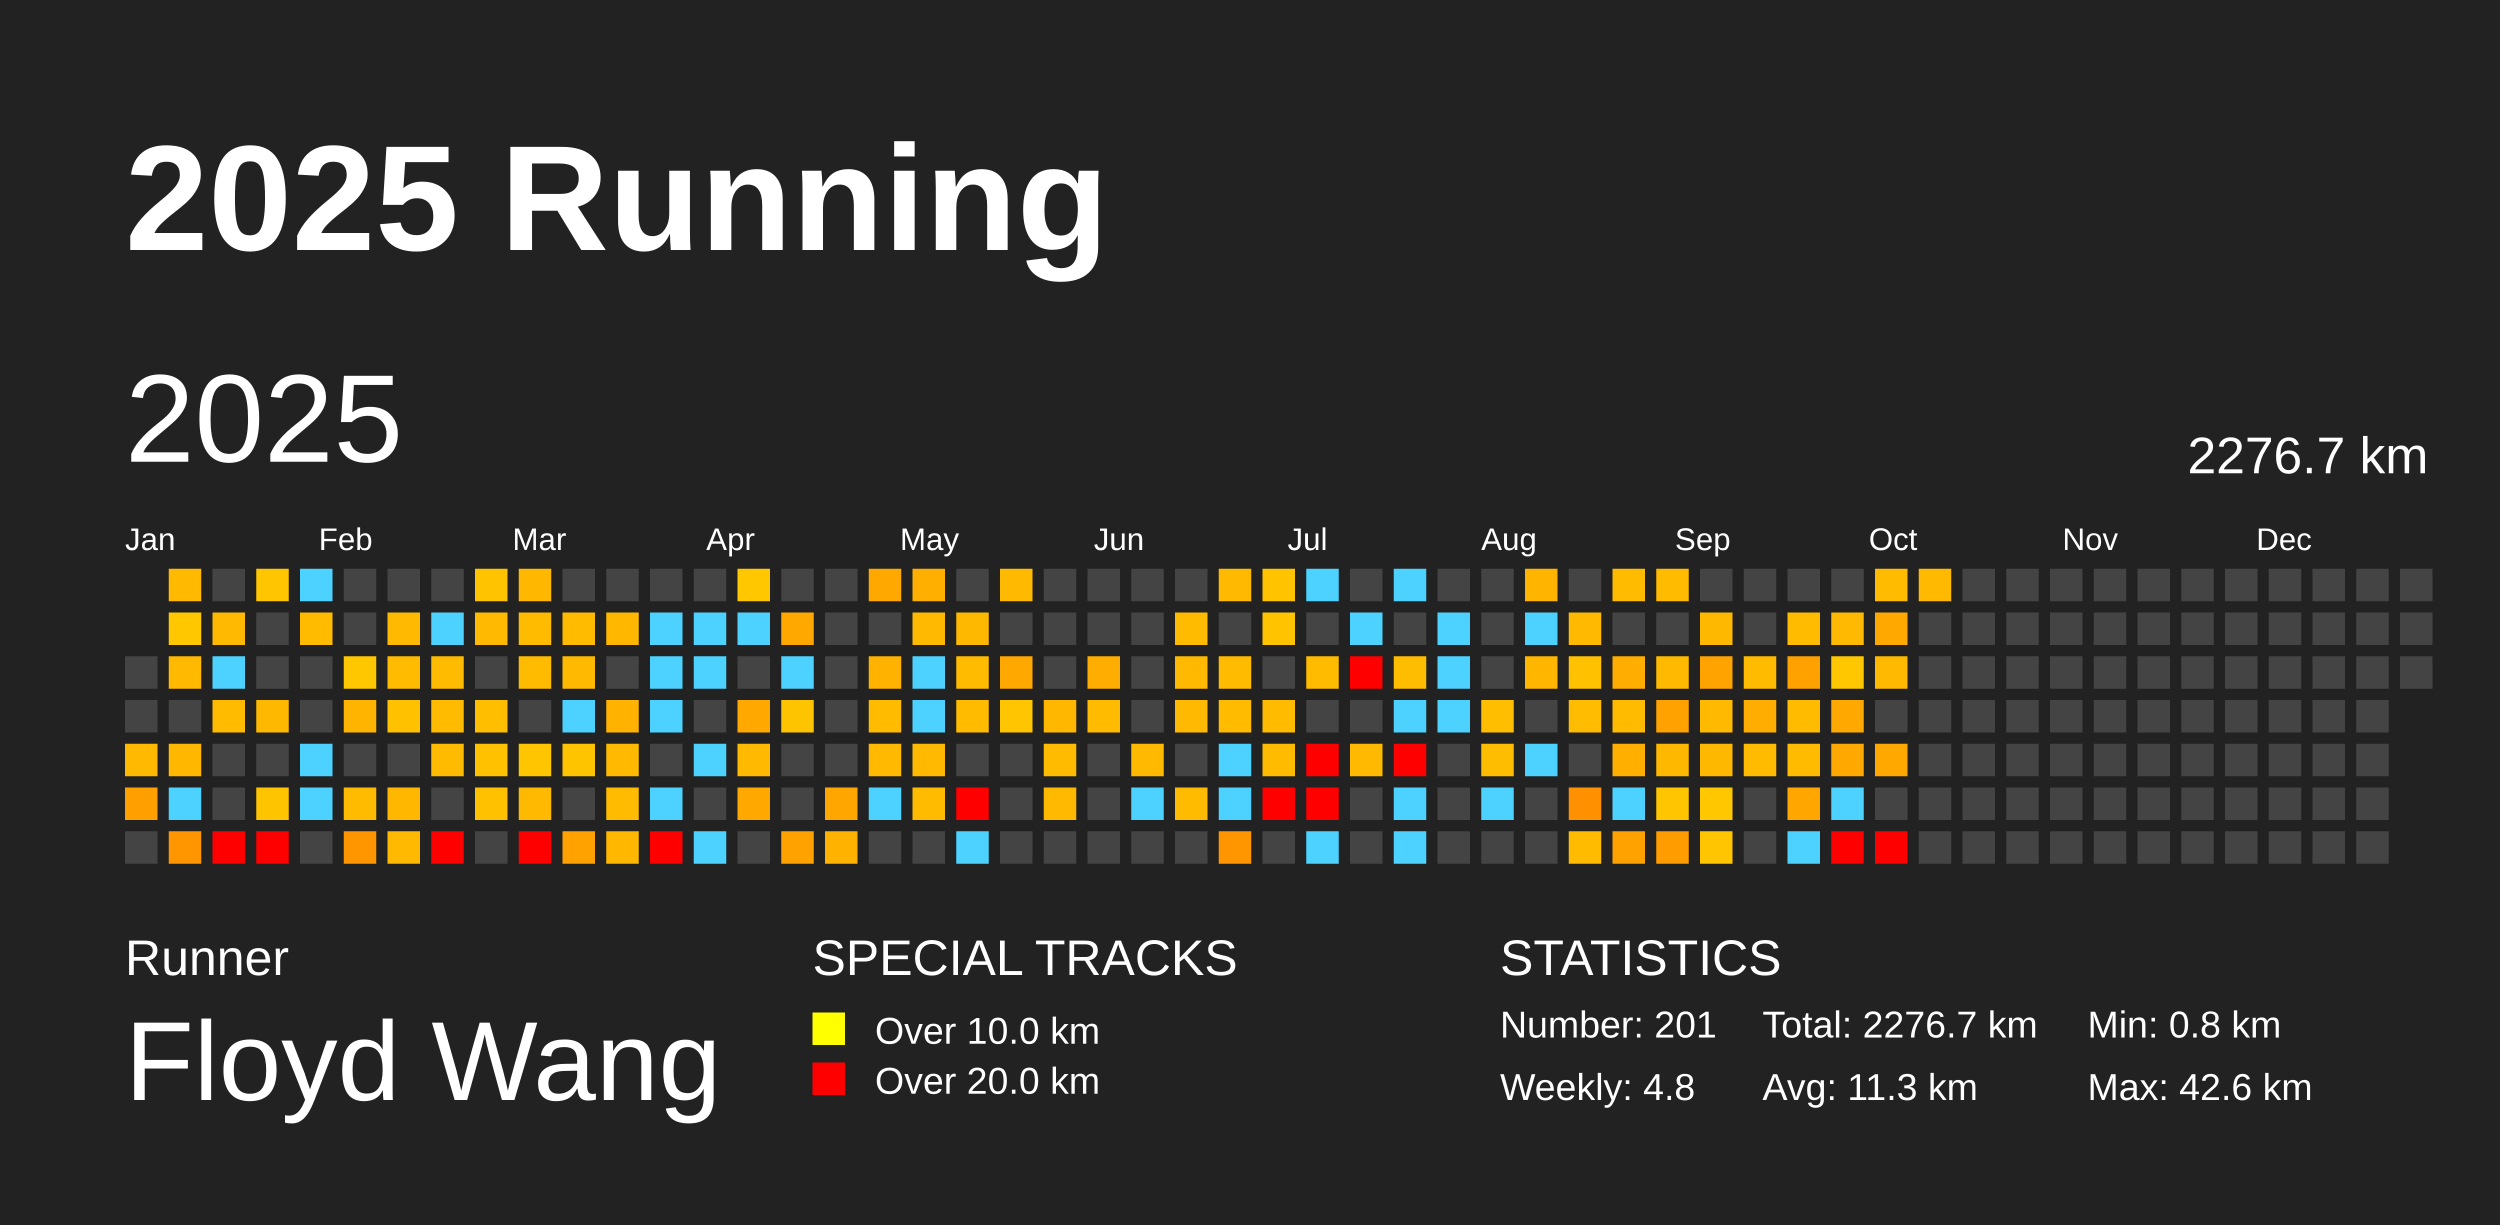
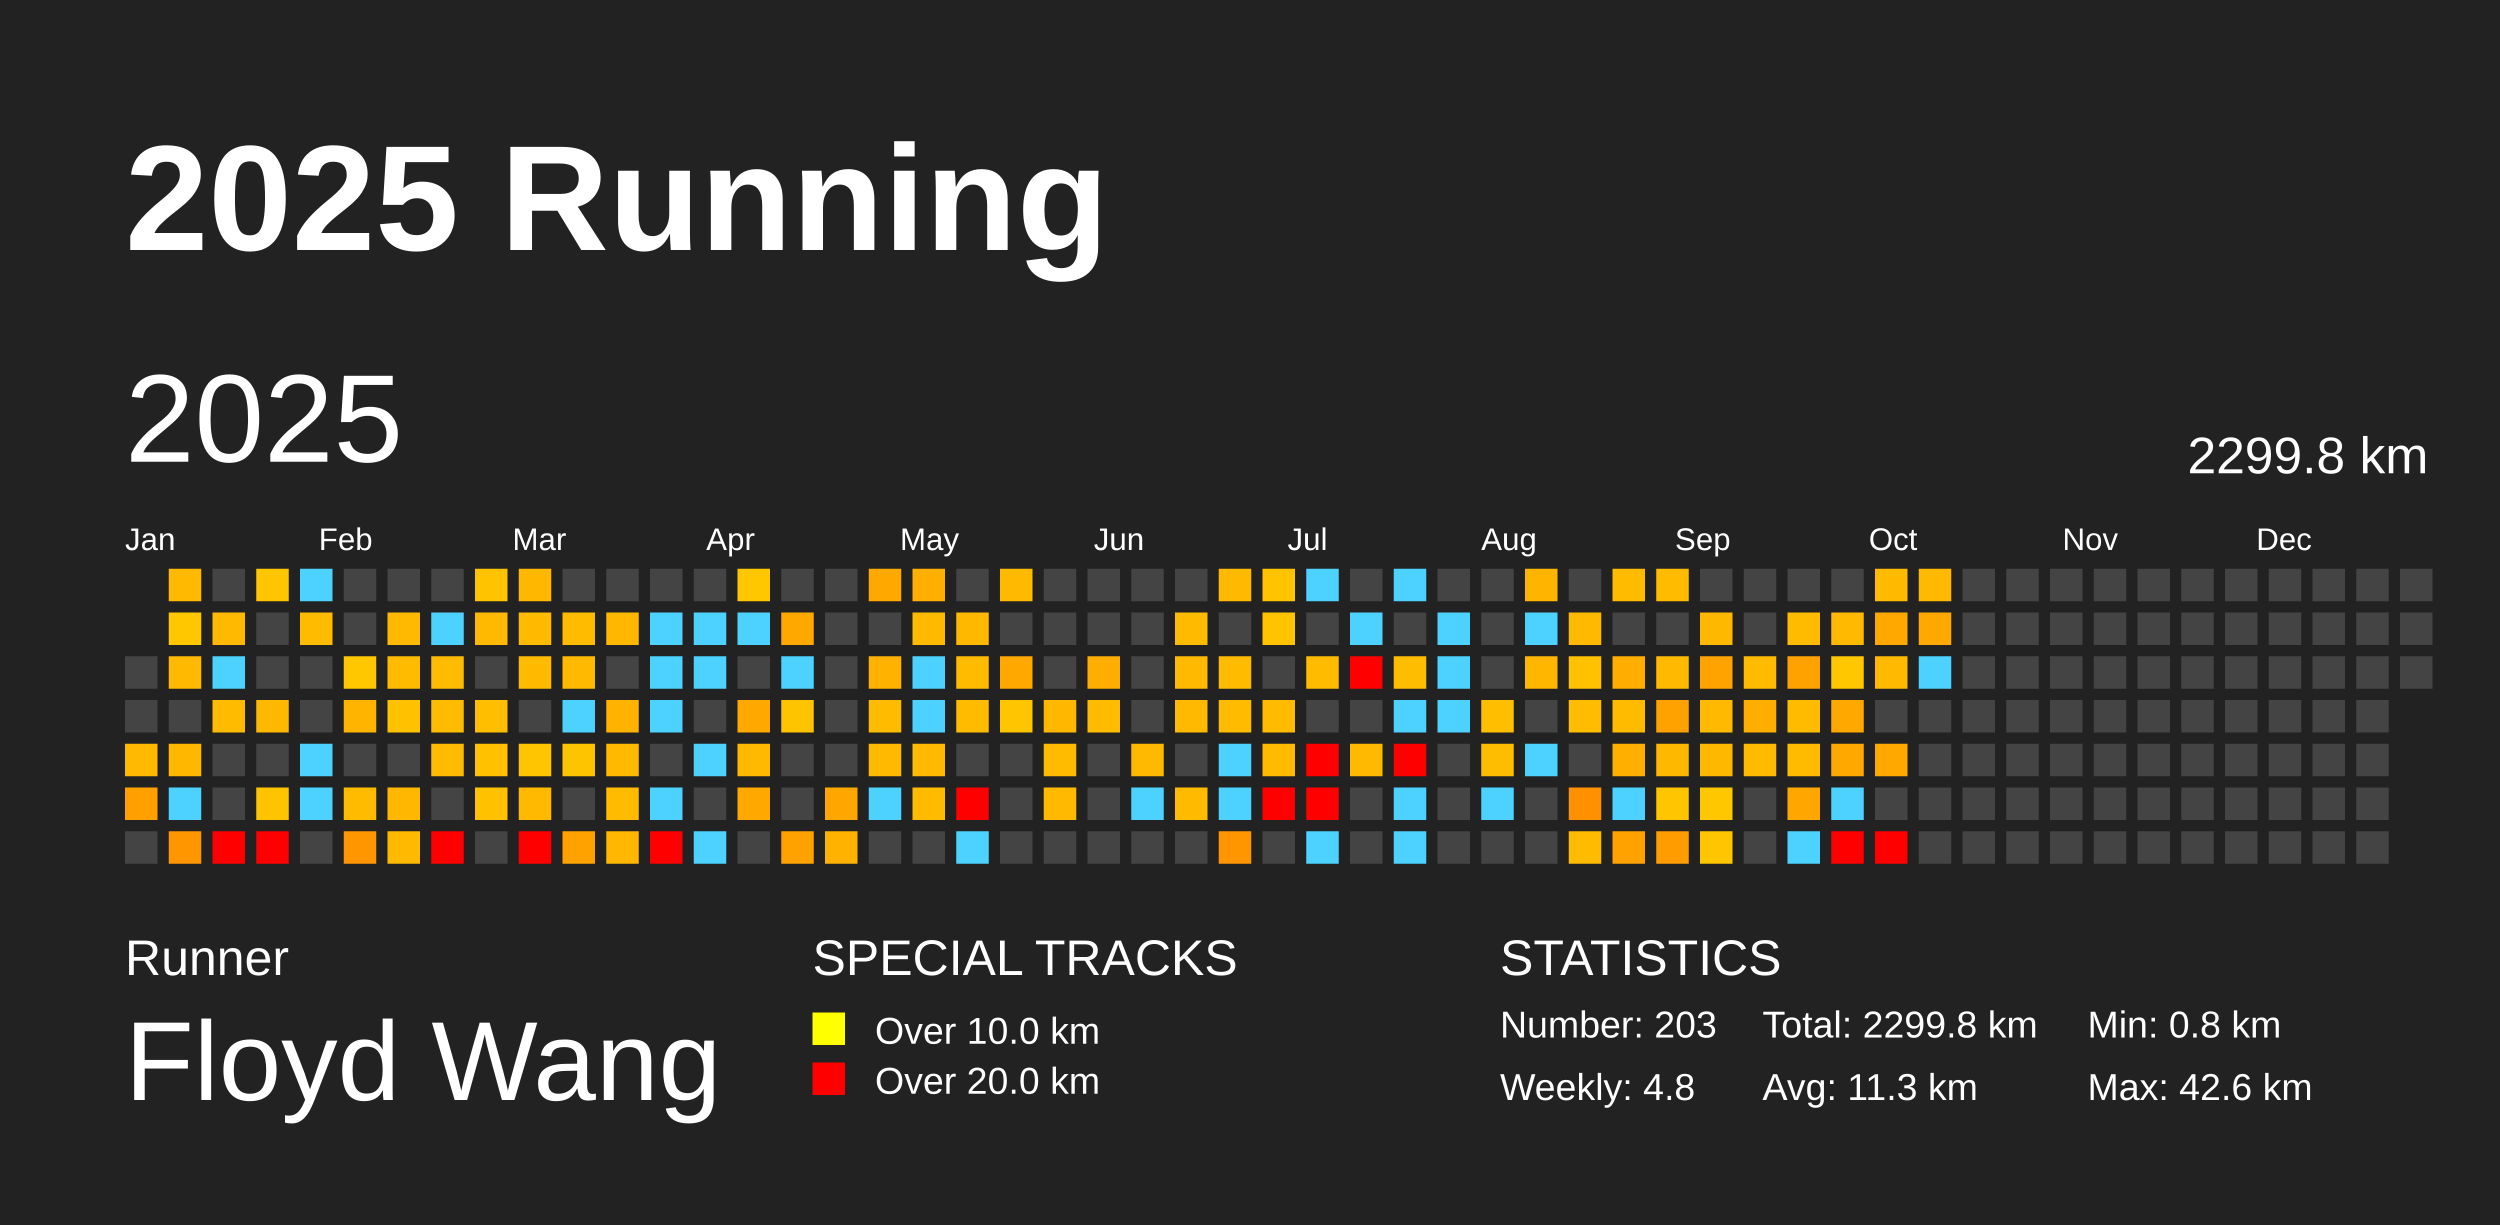
<svg xmlns="http://www.w3.org/2000/svg" baseProfile="full" height="98mm" version="1.1" viewBox="0,0,200,98" width="200mm">
  <defs />
  <rect fill="#222222" height="98" width="200" x="0" y="0" />
  <text fill="#FFFFFF" style="font-size:12px; font-family:Arial; font-weight:bold;" x="10" y="20">2025 Running</text>
  <text fill="#FFFFFF" style="font-size:4px; font-family:Arial" x="10" y="78">Runner</text>
  <text fill="#FFFFFF" style="font-size:9px; font-family:Arial" x="10" y="88">Floyd Wang</text>
  <text fill="#FFFFFF" style="font-size:4px; font-family:Arial" x="65" y="78">SPECIAL TRACKS</text>
  <rect fill="yellow" height="2.6" width="2.6" x="65" y="81" />
  <text fill="#FFFFFF" style="font-size:3px; font-family:Arial" x="70" y="83.5">Over 10.0 km</text>
  <rect fill="red" height="2.6" width="2.6" x="65" y="85" />
  <text fill="#FFFFFF" style="font-size:3px; font-family:Arial" x="70" y="87.5">Over 20.0 km</text>
  <text fill="#FFFFFF" style="font-size:4px; font-family:Arial" x="120" y="78">STATISTICS</text>
-   <text fill="#FFFFFF" style="font-size:3px; font-family:Arial" x="120" y="83">Number: 201</text>
+   <text fill="#FFFFFF" style="font-size:3px; font-family:Arial" x="120" y="83">Number: 203</text>
  <text fill="#FFFFFF" style="font-size:3px; font-family:Arial" x="120" y="88">Weekly: 4.8</text>
-   <text fill="#FFFFFF" style="font-size:3px; font-family:Arial" x="141" y="83">Total: 2276.7 km</text>
+   <text fill="#FFFFFF" style="font-size:3px; font-family:Arial" x="141" y="83">Total: 2299.8 km</text>
  <text fill="#FFFFFF" style="font-size:3px; font-family:Arial" x="141" y="88">Avg: 11.3 km</text>
  <text fill="#FFFFFF" style="font-size:3px; font-family:Arial" x="167" y="83">Min: 0.8 km</text>
  <text fill="#FFFFFF" style="font-size:3px; font-family:Arial" x="167" y="88">Max: 42.6 km</text>
  <text dominant-baseline="hanging" fill="#FFFFFF" style="font-size:10.0px; font-family:Arial;" x="10" y="30">2025</text>
-   <text dominant-baseline="hanging" fill="#FFFFFF" style="font-size:4.125px; font-family:Arial;" x="175" y="35">2276.7 km</text>
+   <text dominant-baseline="hanging" fill="#FFFFFF" style="font-size:4.125px; font-family:Arial;" x="175" y="35">2299.8 km</text>
  <text fill="#FFFFFF" style="font-size:2.5px; font-family:Arial" x="10.0" y="44">Jan</text>
  <text fill="#FFFFFF" style="font-size:2.5px; font-family:Arial" x="25.5" y="44">Feb</text>
  <text fill="#FFFFFF" style="font-size:2.5px; font-family:Arial" x="41.0" y="44">Mar</text>
  <text fill="#FFFFFF" style="font-size:2.5px; font-family:Arial" x="56.5" y="44">Apr</text>
  <text fill="#FFFFFF" style="font-size:2.5px; font-family:Arial" x="72.0" y="44">May</text>
  <text fill="#FFFFFF" style="font-size:2.5px; font-family:Arial" x="87.5" y="44">Jun</text>
  <text fill="#FFFFFF" style="font-size:2.5px; font-family:Arial" x="103.0" y="44">Jul</text>
  <text fill="#FFFFFF" style="font-size:2.5px; font-family:Arial" x="118.5" y="44">Aug</text>
  <text fill="#FFFFFF" style="font-size:2.5px; font-family:Arial" x="134.0" y="44">Sep</text>
  <text fill="#FFFFFF" style="font-size:2.5px; font-family:Arial" x="149.5" y="44">Oct</text>
  <text fill="#FFFFFF" style="font-size:2.5px; font-family:Arial" x="165.0" y="44">Nov</text>
  <text fill="#FFFFFF" style="font-size:2.5px; font-family:Arial" x="180.5" y="44">Dec</text>
  <rect fill="#444444" height="2.6" width="2.6" x="10.0" y="52.5" />
  <rect fill="#444444" height="2.6" width="2.6" x="10.0" y="56.0" />
  <rect fill="#ffba00" height="2.6" width="2.6" x="10.0" y="59.5" />
  <rect fill="#ff9f00" height="2.6" width="2.6" x="10.0" y="63.0" />
  <rect fill="#444444" height="2.6" width="2.6" x="10.0" y="66.5" />
  <rect fill="#ffb900" height="2.6" width="2.6" x="13.5" y="45.5" />
  <rect fill="#ffc700" height="2.6" width="2.6" x="13.5" y="49.0" />
  <rect fill="#ffb900" height="2.6" width="2.6" x="13.5" y="52.5" />
  <rect fill="#444444" height="2.6" width="2.6" x="13.5" y="56.0" />
  <rect fill="#ffb700" height="2.6" width="2.6" x="13.5" y="59.5" />
  <rect fill="#4dd2ff" height="2.6" width="2.6" x="13.5" y="63.0" />
  <rect fill="#ff9600" height="2.6" width="2.6" x="13.5" y="66.5" />
  <rect fill="#444444" height="2.6" width="2.6" x="17.0" y="45.5" />
  <rect fill="#ffb900" height="2.6" width="2.6" x="17.0" y="49.0" />
  <rect fill="#4dd2ff" height="2.6" width="2.6" x="17.0" y="52.5" />
  <rect fill="#ffbb00" height="2.6" width="2.6" x="17.0" y="56.0" />
  <rect fill="#444444" height="2.6" width="2.6" x="17.0" y="59.5" />
  <rect fill="#444444" height="2.6" width="2.6" x="17.0" y="63.0" />
  <rect fill="red" height="2.6" width="2.6" x="17.0" y="66.5" />
  <rect fill="#ffc600" height="2.6" width="2.6" x="20.5" y="45.5" />
  <rect fill="#444444" height="2.6" width="2.6" x="20.5" y="49.0" />
  <rect fill="#444444" height="2.6" width="2.6" x="20.5" y="52.5" />
  <rect fill="#ffb800" height="2.6" width="2.6" x="20.5" y="56.0" />
  <rect fill="#444444" height="2.6" width="2.6" x="20.5" y="59.5" />
  <rect fill="#ffc400" height="2.6" width="2.6" x="20.5" y="63.0" />
  <rect fill="red" height="2.6" width="2.6" x="20.5" y="66.5" />
  <rect fill="#4dd2ff" height="2.6" width="2.6" x="24.0" y="45.5" />
  <rect fill="#ffbb00" height="2.6" width="2.6" x="24.0" y="49.0" />
  <rect fill="#444444" height="2.6" width="2.6" x="24.0" y="52.5" />
  <rect fill="#444444" height="2.6" width="2.6" x="24.0" y="56.0" />
  <rect fill="#4dd2ff" height="2.6" width="2.6" x="24.0" y="59.5" />
  <rect fill="#4dd2ff" height="2.6" width="2.6" x="24.0" y="63.0" />
  <rect fill="#444444" height="2.6" width="2.6" x="24.0" y="66.5" />
  <rect fill="#444444" height="2.6" width="2.6" x="27.5" y="45.5" />
  <rect fill="#444444" height="2.6" width="2.6" x="27.5" y="49.0" />
  <rect fill="#ffc700" height="2.6" width="2.6" x="27.5" y="52.5" />
  <rect fill="#ffb400" height="2.6" width="2.6" x="27.5" y="56.0" />
  <rect fill="#444444" height="2.6" width="2.6" x="27.5" y="59.5" />
  <rect fill="#ffbb00" height="2.6" width="2.6" x="27.5" y="63.0" />
  <rect fill="#ff9600" height="2.6" width="2.6" x="27.5" y="66.5" />
  <rect fill="#444444" height="2.6" width="2.6" x="31.0" y="45.5" />
  <rect fill="#ffb900" height="2.6" width="2.6" x="31.0" y="49.0" />
  <rect fill="#ffbb00" height="2.6" width="2.6" x="31.0" y="52.5" />
  <rect fill="#ffc100" height="2.6" width="2.6" x="31.0" y="56.0" />
  <rect fill="#444444" height="2.6" width="2.6" x="31.0" y="59.5" />
  <rect fill="#ffb700" height="2.6" width="2.6" x="31.0" y="63.0" />
  <rect fill="#ffb900" height="2.6" width="2.6" x="31.0" y="66.5" />
  <rect fill="#444444" height="2.6" width="2.6" x="34.5" y="45.5" />
  <rect fill="#4dd2ff" height="2.6" width="2.6" x="34.5" y="49.0" />
  <rect fill="#ffbb00" height="2.6" width="2.6" x="34.5" y="52.5" />
  <rect fill="#ffbb00" height="2.6" width="2.6" x="34.5" y="56.0" />
  <rect fill="#ffbb00" height="2.6" width="2.6" x="34.5" y="59.5" />
  <rect fill="#444444" height="2.6" width="2.6" x="34.5" y="63.0" />
  <rect fill="red" height="2.6" width="2.6" x="34.5" y="66.5" />
  <rect fill="#ffc300" height="2.6" width="2.6" x="38.0" y="45.5" />
  <rect fill="#ffb900" height="2.6" width="2.6" x="38.0" y="49.0" />
  <rect fill="#444444" height="2.6" width="2.6" x="38.0" y="52.5" />
  <rect fill="#ffbe00" height="2.6" width="2.6" x="38.0" y="56.0" />
  <rect fill="#ffc100" height="2.6" width="2.6" x="38.0" y="59.5" />
  <rect fill="#ffc100" height="2.6" width="2.6" x="38.0" y="63.0" />
  <rect fill="#444444" height="2.6" width="2.6" x="38.0" y="66.5" />
  <rect fill="#ffb700" height="2.6" width="2.6" x="41.5" y="45.5" />
  <rect fill="#ffbb00" height="2.6" width="2.6" x="41.5" y="49.0" />
  <rect fill="#ffbb00" height="2.6" width="2.6" x="41.5" y="52.5" />
  <rect fill="#444444" height="2.6" width="2.6" x="41.5" y="56.0" />
  <rect fill="#ffc600" height="2.6" width="2.6" x="41.5" y="59.5" />
  <rect fill="#ffba00" height="2.6" width="2.6" x="41.5" y="63.0" />
  <rect fill="red" height="2.6" width="2.6" x="41.5" y="66.5" />
  <rect fill="#444444" height="2.6" width="2.6" x="45.0" y="45.5" />
  <rect fill="#ffbb00" height="2.6" width="2.6" x="45.0" y="49.0" />
  <rect fill="#ffba00" height="2.6" width="2.6" x="45.0" y="52.5" />
  <rect fill="#4dd2ff" height="2.6" width="2.6" x="45.0" y="56.0" />
  <rect fill="#ffc400" height="2.6" width="2.6" x="45.0" y="59.5" />
  <rect fill="#444444" height="2.6" width="2.6" x="45.0" y="63.0" />
  <rect fill="#ffa200" height="2.6" width="2.6" x="45.0" y="66.5" />
  <rect fill="#444444" height="2.6" width="2.6" x="48.5" y="45.5" />
  <rect fill="#ffb700" height="2.6" width="2.6" x="48.5" y="49.0" />
  <rect fill="#444444" height="2.6" width="2.6" x="48.5" y="52.5" />
  <rect fill="#ffb200" height="2.6" width="2.6" x="48.5" y="56.0" />
  <rect fill="#ffba00" height="2.6" width="2.6" x="48.5" y="59.5" />
  <rect fill="#ffbb00" height="2.6" width="2.6" x="48.5" y="63.0" />
  <rect fill="#ffb700" height="2.6" width="2.6" x="48.5" y="66.5" />
  <rect fill="#444444" height="2.6" width="2.6" x="52.0" y="45.5" />
  <rect fill="#4dd2ff" height="2.6" width="2.6" x="52.0" y="49.0" />
  <rect fill="#4dd2ff" height="2.6" width="2.6" x="52.0" y="52.5" />
  <rect fill="#4dd2ff" height="2.6" width="2.6" x="52.0" y="56.0" />
  <rect fill="#444444" height="2.6" width="2.6" x="52.0" y="59.5" />
  <rect fill="#4dd2ff" height="2.6" width="2.6" x="52.0" y="63.0" />
  <rect fill="red" height="2.6" width="2.6" x="52.0" y="66.5" />
  <rect fill="#444444" height="2.6" width="2.6" x="55.5" y="45.5" />
  <rect fill="#4dd2ff" height="2.6" width="2.6" x="55.5" y="49.0" />
  <rect fill="#4dd2ff" height="2.6" width="2.6" x="55.5" y="52.5" />
  <rect fill="#444444" height="2.6" width="2.6" x="55.5" y="56.0" />
  <rect fill="#4dd2ff" height="2.6" width="2.6" x="55.5" y="59.5" />
  <rect fill="#444444" height="2.6" width="2.6" x="55.5" y="63.0" />
  <rect fill="#4dd2ff" height="2.6" width="2.6" x="55.5" y="66.5" />
  <rect fill="#ffc700" height="2.6" width="2.6" x="59.0" y="45.5" />
  <rect fill="#4dd2ff" height="2.6" width="2.6" x="59.0" y="49.0" />
  <rect fill="#444444" height="2.6" width="2.6" x="59.0" y="52.5" />
  <rect fill="#ffa900" height="2.6" width="2.6" x="59.0" y="56.0" />
  <rect fill="#ffb900" height="2.6" width="2.6" x="59.0" y="59.5" />
  <rect fill="#ffa900" height="2.6" width="2.6" x="59.0" y="63.0" />
  <rect fill="#444444" height="2.6" width="2.6" x="59.0" y="66.5" />
  <rect fill="#444444" height="2.6" width="2.6" x="62.5" y="45.5" />
  <rect fill="#ffa900" height="2.6" width="2.6" x="62.5" y="49.0" />
  <rect fill="#4dd2ff" height="2.6" width="2.6" x="62.5" y="52.5" />
  <rect fill="#ffc400" height="2.6" width="2.6" x="62.5" y="56.0" />
  <rect fill="#444444" height="2.6" width="2.6" x="62.5" y="59.5" />
  <rect fill="#444444" height="2.6" width="2.6" x="62.5" y="63.0" />
  <rect fill="#ffa200" height="2.6" width="2.6" x="62.5" y="66.5" />
  <rect fill="#444444" height="2.6" width="2.6" x="66.0" y="45.5" />
  <rect fill="#444444" height="2.6" width="2.6" x="66.0" y="49.0" />
  <rect fill="#444444" height="2.6" width="2.6" x="66.0" y="52.5" />
  <rect fill="#444444" height="2.6" width="2.6" x="66.0" y="56.0" />
  <rect fill="#444444" height="2.6" width="2.6" x="66.0" y="59.5" />
  <rect fill="#ffa700" height="2.6" width="2.6" x="66.0" y="63.0" />
  <rect fill="#ffb300" height="2.6" width="2.6" x="66.0" y="66.5" />
  <rect fill="#ffa900" height="2.6" width="2.6" x="69.5" y="45.5" />
  <rect fill="#444444" height="2.6" width="2.6" x="69.5" y="49.0" />
  <rect fill="#ffb200" height="2.6" width="2.6" x="69.5" y="52.5" />
  <rect fill="#ffbb00" height="2.6" width="2.6" x="69.5" y="56.0" />
  <rect fill="#ffb900" height="2.6" width="2.6" x="69.5" y="59.5" />
  <rect fill="#4dd2ff" height="2.6" width="2.6" x="69.5" y="63.0" />
  <rect fill="#444444" height="2.6" width="2.6" x="69.5" y="66.5" />
  <rect fill="#ffaf00" height="2.6" width="2.6" x="73.0" y="45.5" />
  <rect fill="#ffba00" height="2.6" width="2.6" x="73.0" y="49.0" />
  <rect fill="#4dd2ff" height="2.6" width="2.6" x="73.0" y="52.5" />
  <rect fill="#4dd2ff" height="2.6" width="2.6" x="73.0" y="56.0" />
  <rect fill="#ffb900" height="2.6" width="2.6" x="73.0" y="59.5" />
  <rect fill="#ffbb00" height="2.6" width="2.6" x="73.0" y="63.0" />
  <rect fill="#444444" height="2.6" width="2.6" x="73.0" y="66.5" />
  <rect fill="#444444" height="2.6" width="2.6" x="76.5" y="45.5" />
  <rect fill="#ffb800" height="2.6" width="2.6" x="76.5" y="49.0" />
  <rect fill="#ffbb00" height="2.6" width="2.6" x="76.5" y="52.5" />
  <rect fill="#ffbb00" height="2.6" width="2.6" x="76.5" y="56.0" />
  <rect fill="#444444" height="2.6" width="2.6" x="76.5" y="59.5" />
  <rect fill="red" height="2.6" width="2.6" x="76.5" y="63.0" />
  <rect fill="#4dd2ff" height="2.6" width="2.6" x="76.5" y="66.5" />
  <rect fill="#ffba00" height="2.6" width="2.6" x="80.0" y="45.5" />
  <rect fill="#444444" height="2.6" width="2.6" x="80.0" y="49.0" />
  <rect fill="#ffa800" height="2.6" width="2.6" x="80.0" y="52.5" />
  <rect fill="#ffc600" height="2.6" width="2.6" x="80.0" y="56.0" />
  <rect fill="#444444" height="2.6" width="2.6" x="80.0" y="59.5" />
  <rect fill="#444444" height="2.6" width="2.6" x="80.0" y="63.0" />
  <rect fill="#444444" height="2.6" width="2.6" x="80.0" y="66.5" />
  <rect fill="#444444" height="2.6" width="2.6" x="83.5" y="45.5" />
  <rect fill="#444444" height="2.6" width="2.6" x="83.5" y="49.0" />
  <rect fill="#444444" height="2.6" width="2.6" x="83.5" y="52.5" />
  <rect fill="#ffb700" height="2.6" width="2.6" x="83.5" y="56.0" />
  <rect fill="#ffbb00" height="2.6" width="2.6" x="83.5" y="59.5" />
  <rect fill="#ffba00" height="2.6" width="2.6" x="83.5" y="63.0" />
  <rect fill="#444444" height="2.6" width="2.6" x="83.5" y="66.5" />
  <rect fill="#444444" height="2.6" width="2.6" x="87.0" y="45.5" />
  <rect fill="#444444" height="2.6" width="2.6" x="87.0" y="49.0" />
  <rect fill="#ffae00" height="2.6" width="2.6" x="87.0" y="52.5" />
  <rect fill="#ffbb00" height="2.6" width="2.6" x="87.0" y="56.0" />
  <rect fill="#444444" height="2.6" width="2.6" x="87.0" y="59.5" />
  <rect fill="#444444" height="2.6" width="2.6" x="87.0" y="63.0" />
  <rect fill="#444444" height="2.6" width="2.6" x="87.0" y="66.5" />
  <rect fill="#444444" height="2.6" width="2.6" x="90.5" y="45.5" />
  <rect fill="#444444" height="2.6" width="2.6" x="90.5" y="49.0" />
  <rect fill="#444444" height="2.6" width="2.6" x="90.5" y="52.5" />
  <rect fill="#444444" height="2.6" width="2.6" x="90.5" y="56.0" />
  <rect fill="#ffba00" height="2.6" width="2.6" x="90.5" y="59.5" />
  <rect fill="#4dd2ff" height="2.6" width="2.6" x="90.5" y="63.0" />
  <rect fill="#444444" height="2.6" width="2.6" x="90.5" y="66.5" />
  <rect fill="#444444" height="2.6" width="2.6" x="94.0" y="45.5" />
  <rect fill="#ffbb00" height="2.6" width="2.6" x="94.0" y="49.0" />
  <rect fill="#ffb900" height="2.6" width="2.6" x="94.0" y="52.5" />
  <rect fill="#ffb900" height="2.6" width="2.6" x="94.0" y="56.0" />
  <rect fill="#444444" height="2.6" width="2.6" x="94.0" y="59.5" />
  <rect fill="#ffbb00" height="2.6" width="2.6" x="94.0" y="63.0" />
  <rect fill="#444444" height="2.6" width="2.6" x="94.0" y="66.5" />
  <rect fill="#ffba00" height="2.6" width="2.6" x="97.5" y="45.5" />
  <rect fill="#444444" height="2.6" width="2.6" x="97.5" y="49.0" />
  <rect fill="#ffbb00" height="2.6" width="2.6" x="97.5" y="52.5" />
  <rect fill="#ffbb00" height="2.6" width="2.6" x="97.5" y="56.0" />
  <rect fill="#4dd2ff" height="2.6" width="2.6" x="97.5" y="59.5" />
  <rect fill="#4dd2ff" height="2.6" width="2.6" x="97.5" y="63.0" />
  <rect fill="#ff9600" height="2.6" width="2.6" x="97.5" y="66.5" />
  <rect fill="#ffc300" height="2.6" width="2.6" x="101.0" y="45.5" />
  <rect fill="#ffc300" height="2.6" width="2.6" x="101.0" y="49.0" />
  <rect fill="#444444" height="2.6" width="2.6" x="101.0" y="52.5" />
  <rect fill="#ffbb00" height="2.6" width="2.6" x="101.0" y="56.0" />
  <rect fill="#ffbb00" height="2.6" width="2.6" x="101.0" y="59.5" />
  <rect fill="red" height="2.6" width="2.6" x="101.0" y="63.0" />
  <rect fill="#444444" height="2.6" width="2.6" x="101.0" y="66.5" />
  <rect fill="#4dd2ff" height="2.6" width="2.6" x="104.5" y="45.5" />
  <rect fill="#444444" height="2.6" width="2.6" x="104.5" y="49.0" />
  <rect fill="#ffbb00" height="2.6" width="2.6" x="104.5" y="52.5" />
  <rect fill="#444444" height="2.6" width="2.6" x="104.5" y="56.0" />
  <rect fill="red" height="2.6" width="2.6" x="104.5" y="59.5" />
  <rect fill="red" height="2.6" width="2.6" x="104.5" y="63.0" />
  <rect fill="#4dd2ff" height="2.6" width="2.6" x="104.5" y="66.5" />
  <rect fill="#444444" height="2.6" width="2.6" x="108.0" y="45.5" />
  <rect fill="#4dd2ff" height="2.6" width="2.6" x="108.0" y="49.0" />
  <rect fill="red" height="2.6" width="2.6" x="108.0" y="52.5" />
  <rect fill="#444444" height="2.6" width="2.6" x="108.0" y="56.0" />
  <rect fill="#ffba00" height="2.6" width="2.6" x="108.0" y="59.5" />
  <rect fill="#444444" height="2.6" width="2.6" x="108.0" y="63.0" />
  <rect fill="#444444" height="2.6" width="2.6" x="108.0" y="66.5" />
  <rect fill="#4dd2ff" height="2.6" width="2.6" x="111.5" y="45.5" />
  <rect fill="#444444" height="2.6" width="2.6" x="111.5" y="49.0" />
  <rect fill="#ffbd00" height="2.6" width="2.6" x="111.5" y="52.5" />
  <rect fill="#4dd2ff" height="2.6" width="2.6" x="111.5" y="56.0" />
  <rect fill="red" height="2.6" width="2.6" x="111.5" y="59.5" />
  <rect fill="#4dd2ff" height="2.6" width="2.6" x="111.5" y="63.0" />
  <rect fill="#4dd2ff" height="2.6" width="2.6" x="111.5" y="66.5" />
  <rect fill="#444444" height="2.6" width="2.6" x="115.0" y="45.5" />
  <rect fill="#4dd2ff" height="2.6" width="2.6" x="115.0" y="49.0" />
  <rect fill="#4dd2ff" height="2.6" width="2.6" x="115.0" y="52.5" />
  <rect fill="#4dd2ff" height="2.6" width="2.6" x="115.0" y="56.0" />
  <rect fill="#444444" height="2.6" width="2.6" x="115.0" y="59.5" />
  <rect fill="#444444" height="2.6" width="2.6" x="115.0" y="63.0" />
  <rect fill="#444444" height="2.6" width="2.6" x="115.0" y="66.5" />
  <rect fill="#444444" height="2.6" width="2.6" x="118.5" y="45.5" />
  <rect fill="#444444" height="2.6" width="2.6" x="118.5" y="49.0" />
  <rect fill="#444444" height="2.6" width="2.6" x="118.5" y="52.5" />
  <rect fill="#ffbf00" height="2.6" width="2.6" x="118.5" y="56.0" />
  <rect fill="#ffbd00" height="2.6" width="2.6" x="118.5" y="59.5" />
  <rect fill="#4dd2ff" height="2.6" width="2.6" x="118.5" y="63.0" />
  <rect fill="#444444" height="2.6" width="2.6" x="118.5" y="66.5" />
  <rect fill="#ffb500" height="2.6" width="2.6" x="122.0" y="45.5" />
  <rect fill="#4dd2ff" height="2.6" width="2.6" x="122.0" y="49.0" />
  <rect fill="#ffb600" height="2.6" width="2.6" x="122.0" y="52.5" />
  <rect fill="#444444" height="2.6" width="2.6" x="122.0" y="56.0" />
  <rect fill="#4dd2ff" height="2.6" width="2.6" x="122.0" y="59.5" />
  <rect fill="#444444" height="2.6" width="2.6" x="122.0" y="63.0" />
  <rect fill="#444444" height="2.6" width="2.6" x="122.0" y="66.5" />
  <rect fill="#444444" height="2.6" width="2.6" x="125.5" y="45.5" />
  <rect fill="#ffba00" height="2.6" width="2.6" x="125.5" y="49.0" />
  <rect fill="#ffc100" height="2.6" width="2.6" x="125.5" y="52.5" />
  <rect fill="#ffbc00" height="2.6" width="2.6" x="125.5" y="56.0" />
  <rect fill="#444444" height="2.6" width="2.6" x="125.5" y="59.5" />
  <rect fill="#ff9000" height="2.6" width="2.6" x="125.5" y="63.0" />
  <rect fill="#ffbb00" height="2.6" width="2.6" x="125.5" y="66.5" />
  <rect fill="#ffbb00" height="2.6" width="2.6" x="129.0" y="45.5" />
  <rect fill="#444444" height="2.6" width="2.6" x="129.0" y="49.0" />
  <rect fill="#ffae00" height="2.6" width="2.6" x="129.0" y="52.5" />
  <rect fill="#ffbb00" height="2.6" width="2.6" x="129.0" y="56.0" />
  <rect fill="#ffaf00" height="2.6" width="2.6" x="129.0" y="59.5" />
  <rect fill="#4dd2ff" height="2.6" width="2.6" x="129.0" y="63.0" />
  <rect fill="#ffa200" height="2.6" width="2.6" x="129.0" y="66.5" />
  <rect fill="#ffbb00" height="2.6" width="2.6" x="132.5" y="45.5" />
  <rect fill="#444444" height="2.6" width="2.6" x="132.5" y="49.0" />
  <rect fill="#ffba00" height="2.6" width="2.6" x="132.5" y="52.5" />
  <rect fill="#ffa200" height="2.6" width="2.6" x="132.5" y="56.0" />
  <rect fill="#ffb800" height="2.6" width="2.6" x="132.5" y="59.5" />
  <rect fill="#ffc600" height="2.6" width="2.6" x="132.5" y="63.0" />
  <rect fill="#ff9c00" height="2.6" width="2.6" x="132.5" y="66.5" />
  <rect fill="#444444" height="2.6" width="2.6" x="136.0" y="45.5" />
  <rect fill="#ffb800" height="2.6" width="2.6" x="136.0" y="49.0" />
  <rect fill="#ffa300" height="2.6" width="2.6" x="136.0" y="52.5" />
  <rect fill="#ffba00" height="2.6" width="2.6" x="136.0" y="56.0" />
  <rect fill="#ffb800" height="2.6" width="2.6" x="136.0" y="59.5" />
  <rect fill="#ffc700" height="2.6" width="2.6" x="136.0" y="63.0" />
  <rect fill="#ffc600" height="2.6" width="2.6" x="136.0" y="66.5" />
  <rect fill="#444444" height="2.6" width="2.6" x="139.5" y="45.5" />
  <rect fill="#444444" height="2.6" width="2.6" x="139.5" y="49.0" />
  <rect fill="#ffbb00" height="2.6" width="2.6" x="139.5" y="52.5" />
  <rect fill="#ffae00" height="2.6" width="2.6" x="139.5" y="56.0" />
  <rect fill="#ffbb00" height="2.6" width="2.6" x="139.5" y="59.5" />
  <rect fill="#444444" height="2.6" width="2.6" x="139.5" y="63.0" />
  <rect fill="#444444" height="2.6" width="2.6" x="139.5" y="66.5" />
  <rect fill="#444444" height="2.6" width="2.6" x="143.0" y="45.5" />
  <rect fill="#ffbb00" height="2.6" width="2.6" x="143.0" y="49.0" />
  <rect fill="#ffa200" height="2.6" width="2.6" x="143.0" y="52.5" />
  <rect fill="#ffbb00" height="2.6" width="2.6" x="143.0" y="56.0" />
  <rect fill="#ffbb00" height="2.6" width="2.6" x="143.0" y="59.5" />
  <rect fill="#ffa700" height="2.6" width="2.6" x="143.0" y="63.0" />
  <rect fill="#4dd2ff" height="2.6" width="2.6" x="143.0" y="66.5" />
  <rect fill="#444444" height="2.6" width="2.6" x="146.5" y="45.5" />
  <rect fill="#ffb900" height="2.6" width="2.6" x="146.5" y="49.0" />
  <rect fill="#ffc700" height="2.6" width="2.6" x="146.5" y="52.5" />
  <rect fill="#ffa900" height="2.6" width="2.6" x="146.5" y="56.0" />
  <rect fill="#ffa900" height="2.6" width="2.6" x="146.5" y="59.5" />
  <rect fill="#4dd2ff" height="2.6" width="2.6" x="146.5" y="63.0" />
  <rect fill="red" height="2.6" width="2.6" x="146.5" y="66.5" />
  <rect fill="#ffbb00" height="2.6" width="2.6" x="150.0" y="45.5" />
  <rect fill="#ffa800" height="2.6" width="2.6" x="150.0" y="49.0" />
  <rect fill="#ffba00" height="2.6" width="2.6" x="150.0" y="52.5" />
  <rect fill="#444444" height="2.6" width="2.6" x="150.0" y="56.0" />
  <rect fill="#ffa800" height="2.6" width="2.6" x="150.0" y="59.5" />
  <rect fill="#444444" height="2.6" width="2.6" x="150.0" y="63.0" />
  <rect fill="red" height="2.6" width="2.6" x="150.0" y="66.5" />
  <rect fill="#ffb900" height="2.6" width="2.6" x="153.5" y="45.5" />
-   <rect fill="#444444" height="2.6" width="2.6" x="153.5" y="49.0" />
-   <rect fill="#444444" height="2.6" width="2.6" x="153.5" y="52.5" />
+   <rect fill="#ffa900" height="2.6" width="2.6" x="153.5" y="49.0" />
+   <rect fill="#4dd2ff" height="2.6" width="2.6" x="153.5" y="52.5" />
  <rect fill="#444444" height="2.6" width="2.6" x="153.5" y="56.0" />
  <rect fill="#444444" height="2.6" width="2.6" x="153.5" y="59.5" />
  <rect fill="#444444" height="2.6" width="2.6" x="153.5" y="63.0" />
  <rect fill="#444444" height="2.6" width="2.6" x="153.5" y="66.5" />
  <rect fill="#444444" height="2.6" width="2.6" x="157.0" y="45.5" />
  <rect fill="#444444" height="2.6" width="2.6" x="157.0" y="49.0" />
  <rect fill="#444444" height="2.6" width="2.6" x="157.0" y="52.5" />
  <rect fill="#444444" height="2.6" width="2.6" x="157.0" y="56.0" />
  <rect fill="#444444" height="2.6" width="2.6" x="157.0" y="59.5" />
  <rect fill="#444444" height="2.6" width="2.6" x="157.0" y="63.0" />
  <rect fill="#444444" height="2.6" width="2.6" x="157.0" y="66.5" />
  <rect fill="#444444" height="2.6" width="2.6" x="160.5" y="45.5" />
  <rect fill="#444444" height="2.6" width="2.6" x="160.5" y="49.0" />
  <rect fill="#444444" height="2.6" width="2.6" x="160.5" y="52.5" />
  <rect fill="#444444" height="2.6" width="2.6" x="160.5" y="56.0" />
  <rect fill="#444444" height="2.6" width="2.6" x="160.5" y="59.5" />
  <rect fill="#444444" height="2.6" width="2.6" x="160.5" y="63.0" />
  <rect fill="#444444" height="2.6" width="2.6" x="160.5" y="66.5" />
  <rect fill="#444444" height="2.6" width="2.6" x="164.0" y="45.5" />
  <rect fill="#444444" height="2.6" width="2.6" x="164.0" y="49.0" />
  <rect fill="#444444" height="2.6" width="2.6" x="164.0" y="52.5" />
  <rect fill="#444444" height="2.6" width="2.6" x="164.0" y="56.0" />
  <rect fill="#444444" height="2.6" width="2.6" x="164.0" y="59.5" />
  <rect fill="#444444" height="2.6" width="2.6" x="164.0" y="63.0" />
  <rect fill="#444444" height="2.6" width="2.6" x="164.0" y="66.5" />
  <rect fill="#444444" height="2.6" width="2.6" x="167.5" y="45.5" />
  <rect fill="#444444" height="2.6" width="2.6" x="167.5" y="49.0" />
  <rect fill="#444444" height="2.6" width="2.6" x="167.5" y="52.5" />
  <rect fill="#444444" height="2.6" width="2.6" x="167.5" y="56.0" />
  <rect fill="#444444" height="2.6" width="2.6" x="167.5" y="59.5" />
  <rect fill="#444444" height="2.6" width="2.6" x="167.5" y="63.0" />
  <rect fill="#444444" height="2.6" width="2.6" x="167.5" y="66.5" />
  <rect fill="#444444" height="2.6" width="2.6" x="171.0" y="45.5" />
  <rect fill="#444444" height="2.6" width="2.6" x="171.0" y="49.0" />
  <rect fill="#444444" height="2.6" width="2.6" x="171.0" y="52.5" />
  <rect fill="#444444" height="2.6" width="2.6" x="171.0" y="56.0" />
  <rect fill="#444444" height="2.6" width="2.6" x="171.0" y="59.5" />
  <rect fill="#444444" height="2.6" width="2.6" x="171.0" y="63.0" />
  <rect fill="#444444" height="2.6" width="2.6" x="171.0" y="66.5" />
  <rect fill="#444444" height="2.6" width="2.6" x="174.5" y="45.5" />
  <rect fill="#444444" height="2.6" width="2.6" x="174.5" y="49.0" />
  <rect fill="#444444" height="2.6" width="2.6" x="174.5" y="52.5" />
  <rect fill="#444444" height="2.6" width="2.6" x="174.5" y="56.0" />
  <rect fill="#444444" height="2.6" width="2.6" x="174.5" y="59.5" />
  <rect fill="#444444" height="2.6" width="2.6" x="174.5" y="63.0" />
  <rect fill="#444444" height="2.6" width="2.6" x="174.5" y="66.5" />
  <rect fill="#444444" height="2.6" width="2.6" x="178.0" y="45.5" />
  <rect fill="#444444" height="2.6" width="2.6" x="178.0" y="49.0" />
  <rect fill="#444444" height="2.6" width="2.6" x="178.0" y="52.5" />
  <rect fill="#444444" height="2.6" width="2.6" x="178.0" y="56.0" />
  <rect fill="#444444" height="2.6" width="2.6" x="178.0" y="59.5" />
  <rect fill="#444444" height="2.6" width="2.6" x="178.0" y="63.0" />
  <rect fill="#444444" height="2.6" width="2.6" x="178.0" y="66.5" />
  <rect fill="#444444" height="2.6" width="2.6" x="181.5" y="45.5" />
  <rect fill="#444444" height="2.6" width="2.6" x="181.5" y="49.0" />
  <rect fill="#444444" height="2.6" width="2.6" x="181.5" y="52.5" />
  <rect fill="#444444" height="2.6" width="2.6" x="181.5" y="56.0" />
  <rect fill="#444444" height="2.6" width="2.6" x="181.5" y="59.5" />
  <rect fill="#444444" height="2.6" width="2.6" x="181.5" y="63.0" />
  <rect fill="#444444" height="2.6" width="2.6" x="181.5" y="66.5" />
  <rect fill="#444444" height="2.6" width="2.6" x="185.0" y="45.5" />
  <rect fill="#444444" height="2.6" width="2.6" x="185.0" y="49.0" />
  <rect fill="#444444" height="2.6" width="2.6" x="185.0" y="52.5" />
  <rect fill="#444444" height="2.6" width="2.6" x="185.0" y="56.0" />
  <rect fill="#444444" height="2.6" width="2.6" x="185.0" y="59.5" />
  <rect fill="#444444" height="2.6" width="2.6" x="185.0" y="63.0" />
  <rect fill="#444444" height="2.6" width="2.6" x="185.0" y="66.5" />
  <rect fill="#444444" height="2.6" width="2.6" x="188.5" y="45.5" />
  <rect fill="#444444" height="2.6" width="2.6" x="188.5" y="49.0" />
  <rect fill="#444444" height="2.6" width="2.6" x="188.5" y="52.5" />
  <rect fill="#444444" height="2.6" width="2.6" x="188.5" y="56.0" />
  <rect fill="#444444" height="2.6" width="2.6" x="188.5" y="59.5" />
  <rect fill="#444444" height="2.6" width="2.6" x="188.5" y="63.0" />
  <rect fill="#444444" height="2.6" width="2.6" x="188.5" y="66.5" />
  <rect fill="#444444" height="2.6" width="2.6" x="192.0" y="45.5" />
  <rect fill="#444444" height="2.6" width="2.6" x="192.0" y="49.0" />
  <rect fill="#444444" height="2.6" width="2.6" x="192.0" y="52.5" />
</svg>
